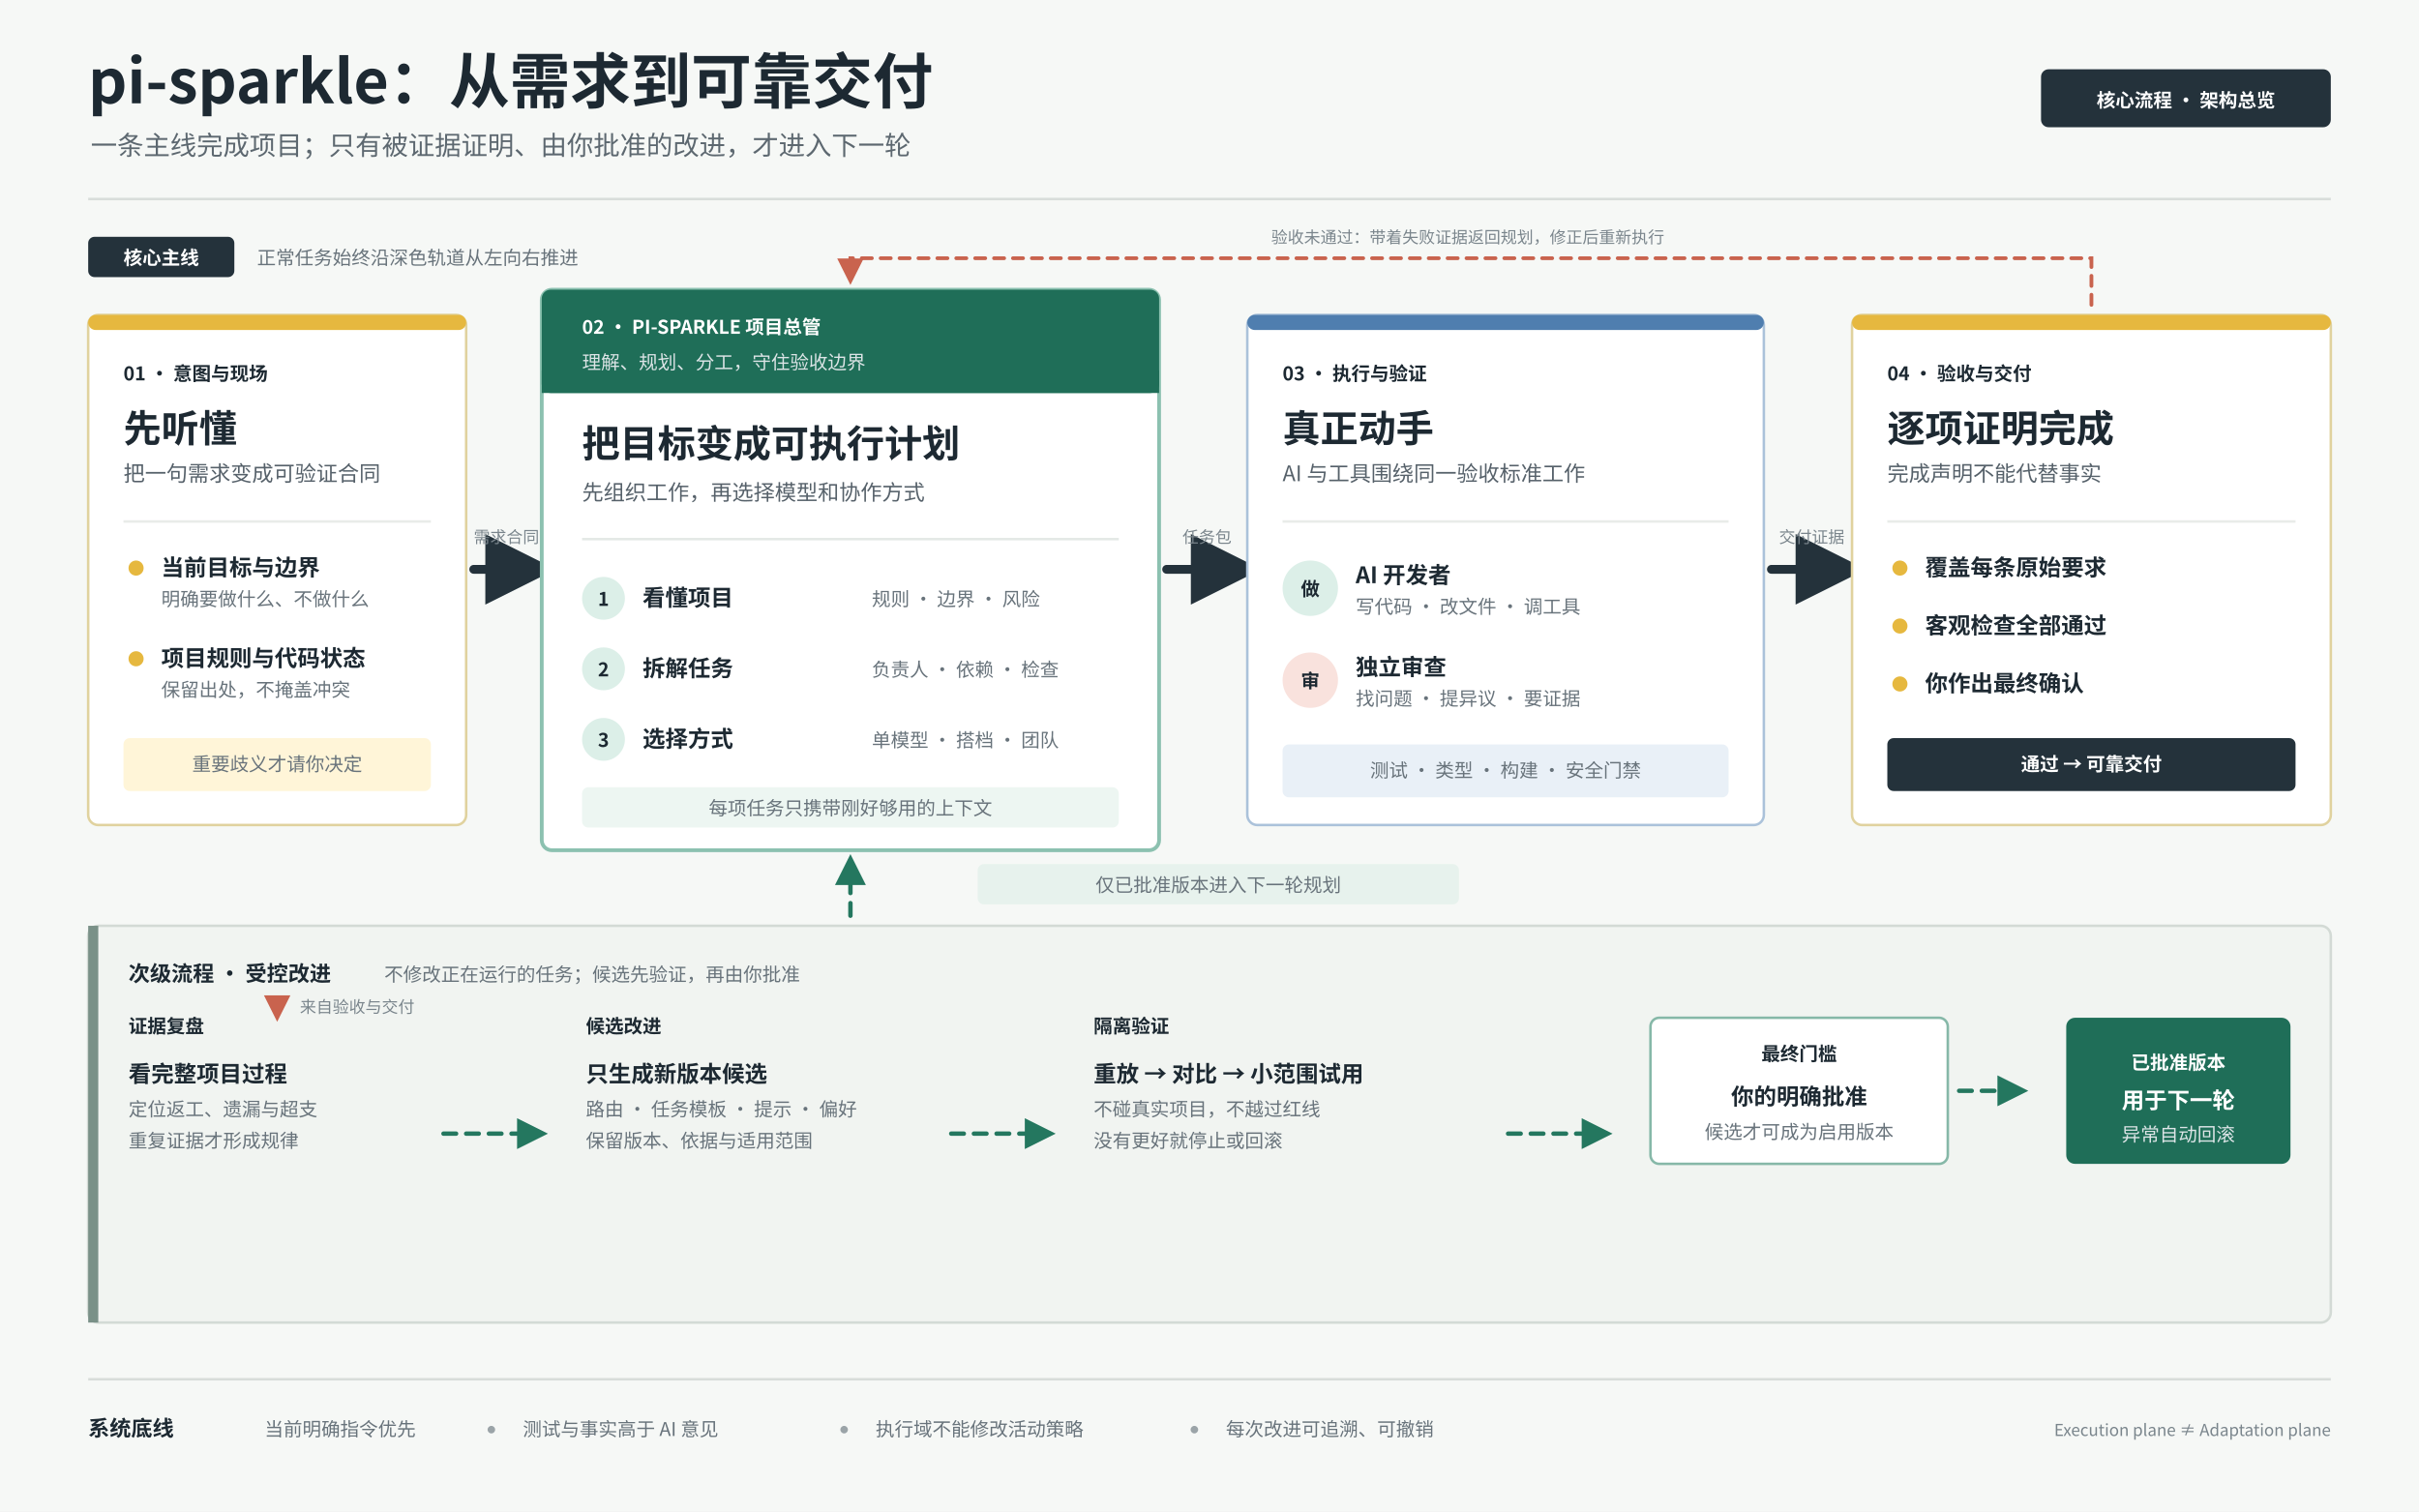
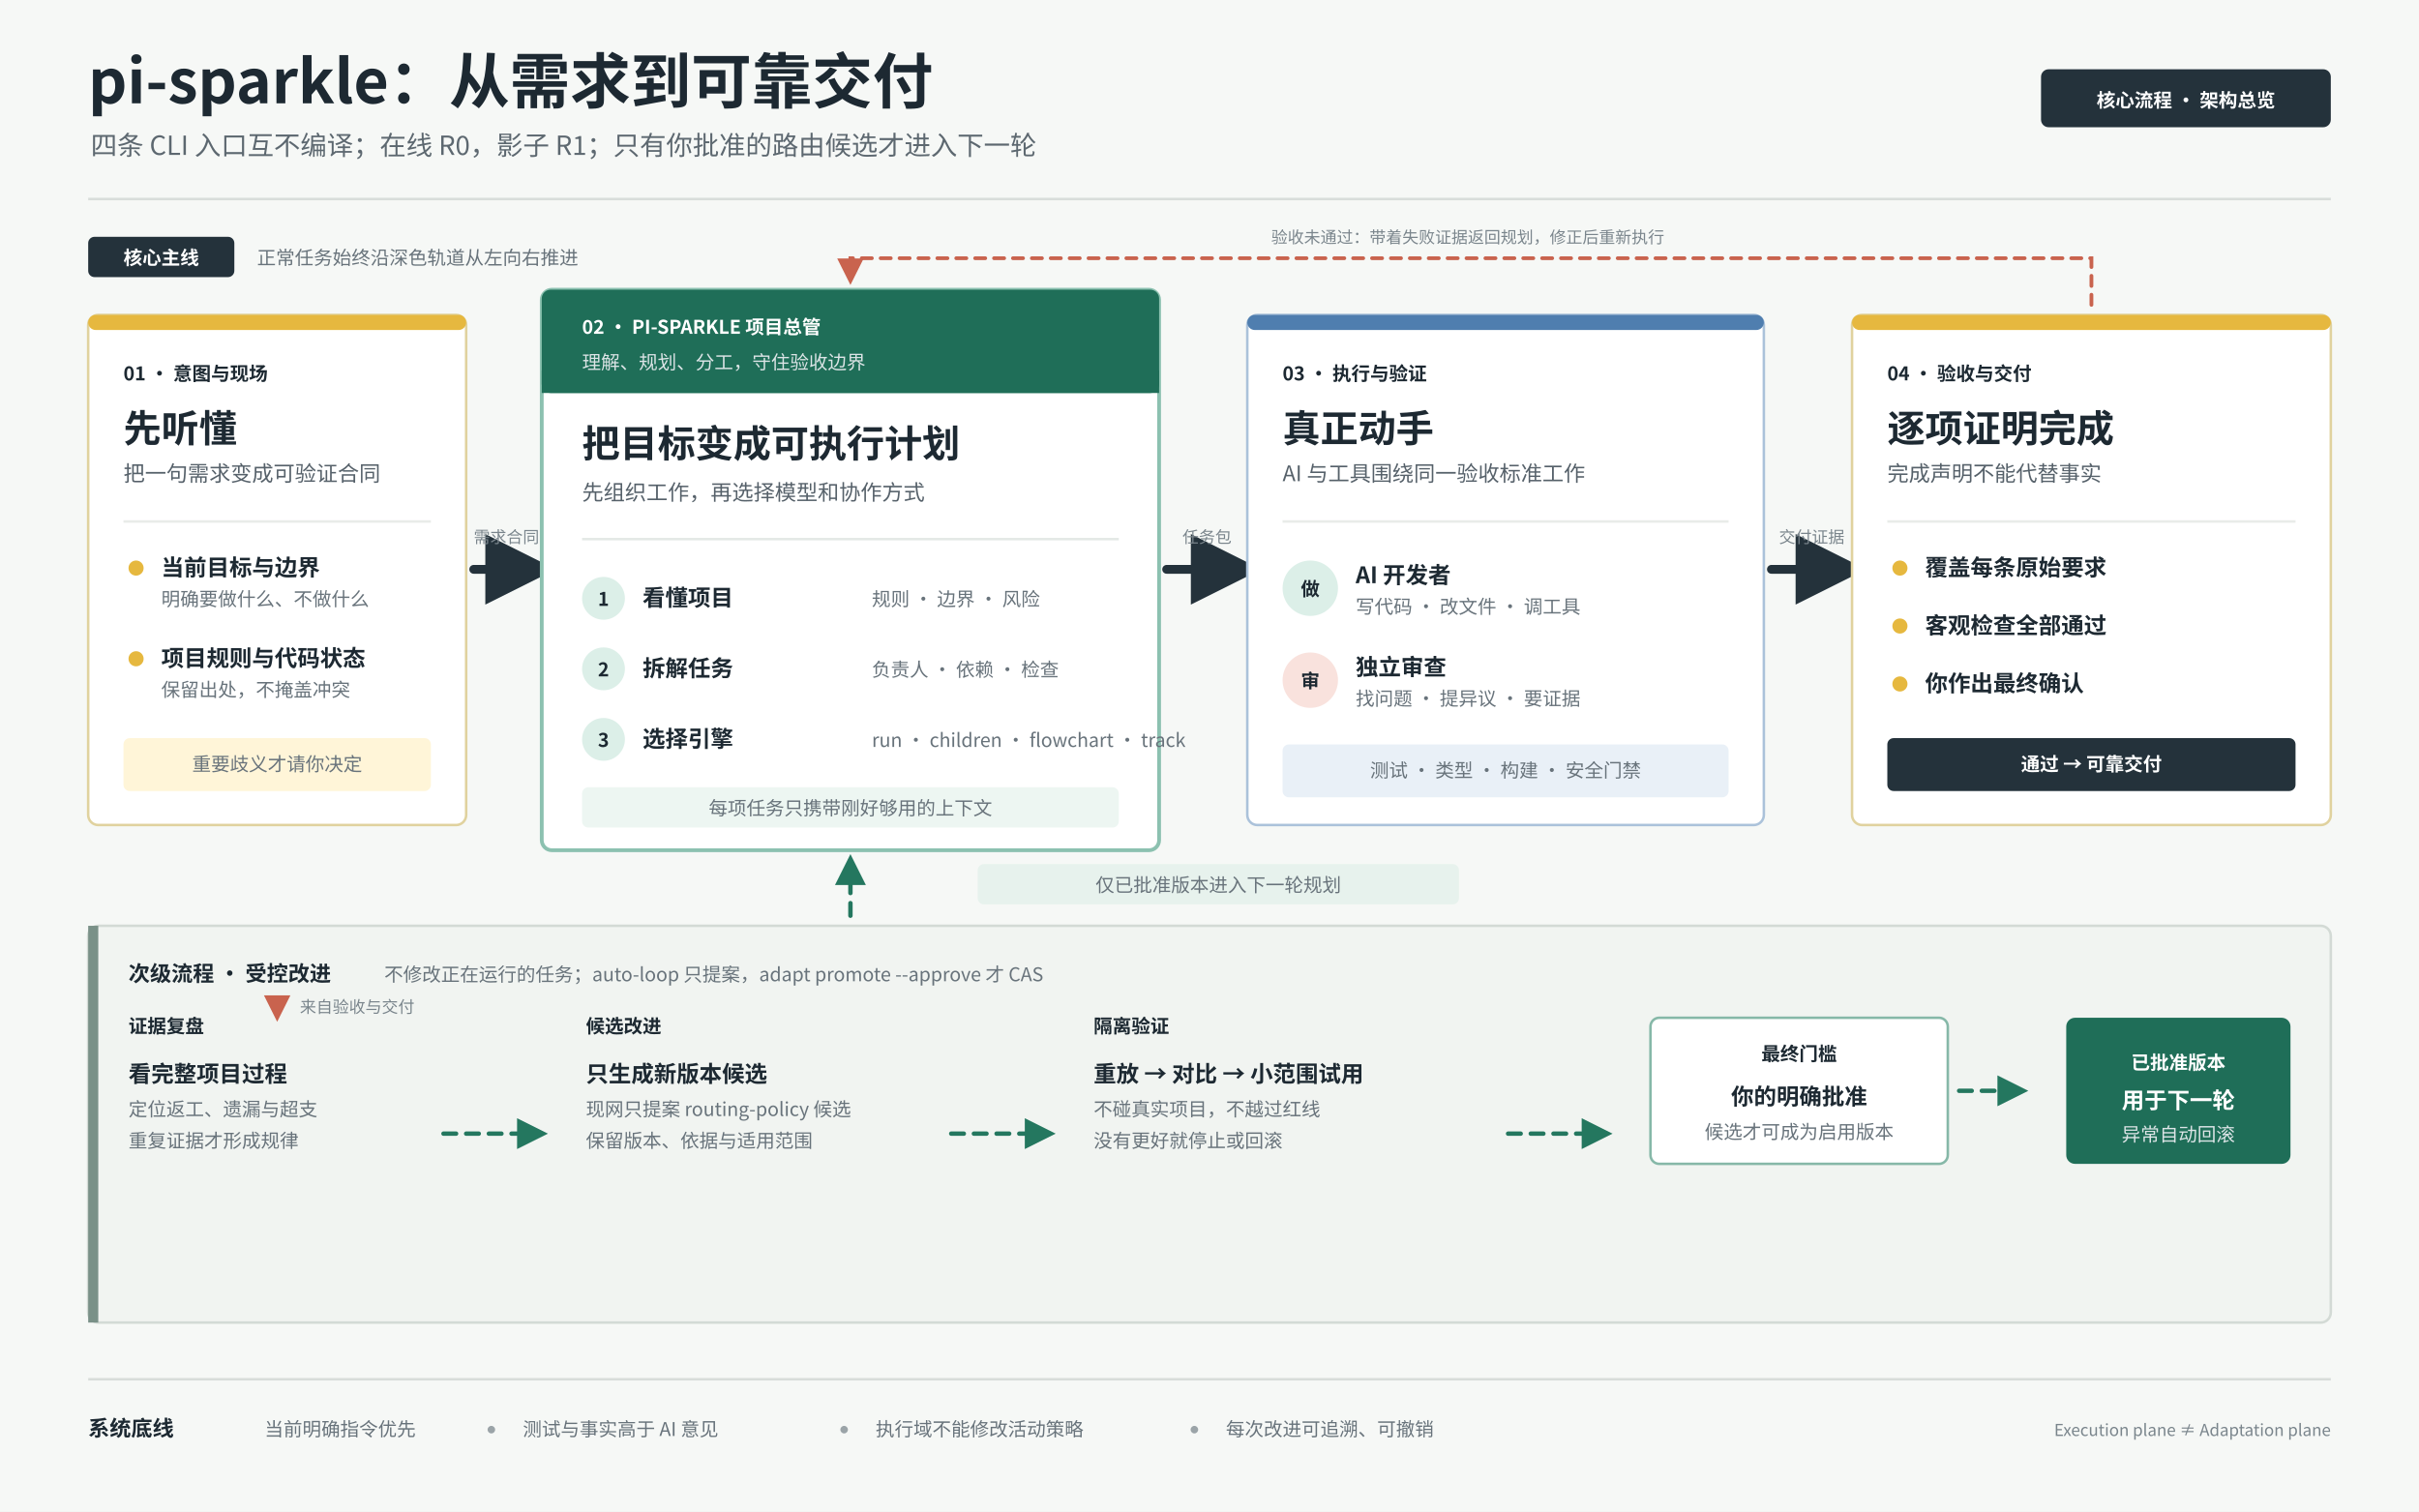
<svg xmlns="http://www.w3.org/2000/svg" width="1920" height="1200" viewBox="0 0 1920 1200" role="img" aria-labelledby="title desc">
  <defs>
    <marker id="arrow-main" viewBox="0 0 10 10" refX="8" refY="5" markerWidth="8" markerHeight="8" orient="auto">
      <path d="M0 0L10 5L0 10Z" fill="#24323B" />
    </marker>
    <marker id="arrow-green" viewBox="0 0 10 10" refX="8" refY="5" markerWidth="7" markerHeight="7" orient="auto">
      <path d="M0 0L10 5L0 10Z" fill="#24775F" />
    </marker>
    <marker id="arrow-coral" viewBox="0 0 10 10" refX="8" refY="5" markerWidth="7" markerHeight="7" orient="auto">
      <path d="M0 0L10 5L0 10Z" fill="#C9634E" />
    </marker>
    <style>
      text { font-family: "Noto Sans CJK SC", "Microsoft YaHei", "PingFang SC", sans-serif; fill: #1D2932; letter-spacing: 0; }
      .title { font-size: 48px; font-weight: 700; }
      .subtitle { font-size: 21px; fill: #5D6870; }
      .section { font-size: 17px; font-weight: 700; }
      .stage { font-size: 15px; font-weight: 700; }
      .node-title { font-size: 30px; font-weight: 700; }
      .node-sub { font-size: 17px; fill: #56616A; }
      .item { font-size: 18px; font-weight: 700; }
      .small { font-size: 15px; fill: #68737B; }
      .micro { font-size: 13px; fill: #7A858C; }
      .white { fill: #FFFFFF; }
      .muted-white { fill: #DCE4E6; }
      .main-arrow { fill: none; stroke: #24323B; stroke-width: 7; stroke-linecap: round; marker-end: url(#arrow-main); }
      .feedback { fill: none; stroke: #24775F; stroke-width: 3.5; stroke-dasharray: 10 8; stroke-linecap: round; marker-end: url(#arrow-green); }
      .rework { fill: none; stroke: #C9634E; stroke-width: 3; stroke-dasharray: 8 7; stroke-linecap: round; marker-end: url(#arrow-coral); }
    </style>
  </defs>
  <rect width="1920" height="1200" fill="#F6F8F6" />
  <text id="title-text" x="70" y="82" class="title">pi-sparkle：从需求到可靠交付</text>
-   <text x="72" y="123" class="subtitle">一条主线完成项目；只有被证据证明、由你批准的改进，才进入下一轮</text>
+   <text x="72" y="123" class="subtitle">四条 CLI 入口互不编译；在线 R0，影子 R1；只有你批准的路由候选才进入下一轮</text>
  <g transform="translate(1620 55)">
    <rect width="230" height="46" rx="6" fill="#24323B" />
    <text x="115" y="30" text-anchor="middle" class="stage white">核心流程 · 架构总览</text>
  </g>
  <path d="M70 158H1850" stroke="#D8DDDA" stroke-width="2" />
  <g transform="translate(70 188)">
    <rect width="116" height="32" rx="5" fill="#24323B" />
    <text x="58" y="22" text-anchor="middle" class="stage white">核心主线</text>
    <text x="134" y="22" class="small">正常任务始终沿深色轨道从左向右推进</text>
  </g>
  <path d="M376 452H430" class="main-arrow" />
  <path d="M926 452H990" class="main-arrow" />
  <path d="M1406 452H1470" class="main-arrow" />
  <text x="402" y="431" text-anchor="middle" class="micro">需求合同</text>
  <text x="958" y="431" text-anchor="middle" class="micro">任务包</text>
  <text x="1438" y="431" text-anchor="middle" class="micro">交付证据</text>
  <g>
    <rect x="70" y="250" width="300" height="405" rx="8" fill="#FFFFFF" stroke="#E0D29E" stroke-width="2" />
    <rect x="70" y="250" width="300" height="12" rx="6" fill="#E6B83F" />
    <text x="98" y="302" class="stage" fill="#856615">01 · 意图与现场</text>
    <text x="98" y="351" class="node-title">先听懂</text>
    <text x="98" y="382" class="node-sub">把一句需求变成可验证合同</text>
    <path d="M98 414H342" stroke="#E9ECE9" stroke-width="2" />
    <circle cx="108" cy="451" r="6" fill="#E6B83F" />
    <text x="128" y="457" class="item">当前目标与边界</text>
    <text x="128" y="481" class="small">明确要做什么、不做什么</text>
    <circle cx="108" cy="523" r="6" fill="#E6B83F" />
    <text x="128" y="529" class="item">项目规则与代码状态</text>
    <text x="128" y="553" class="small">保留出处，不掩盖冲突</text>
    <rect x="98" y="586" width="244" height="42" rx="5" fill="#FFF5D8" />
    <text x="220" y="612" text-anchor="middle" class="small" fill="#725B20">重要歧义才请你决定</text>
  </g>
  <g>
    <rect x="430" y="230" width="490" height="445" rx="8" fill="#FFFFFF" stroke="#8CC1B0" stroke-width="3" />
    <rect x="430" y="230" width="490" height="82" rx="7" fill="#1F6E58" />
    <rect x="430" y="294" width="490" height="18" fill="#1F6E58" />
    <text x="462" y="265" class="stage white">02 · PI-SPARKLE 项目总管</text>
    <text x="462" y="293" class="small muted-white">理解、规划、分工，守住验收边界</text>
    <text x="462" y="363" class="node-title">把目标变成可执行计划</text>
    <text x="462" y="397" class="node-sub">先组织工作，再选择模型和协作方式</text>
    <path d="M462 428H888" stroke="#E4E9E6" stroke-width="2" />
    <g transform="translate(462 458)">
      <circle cx="17" cy="17" r="17" fill="#DCEFE8" />
      <text x="17" y="23" text-anchor="middle" class="stage" fill="#1F6E58">1</text>
      <text x="48" y="23" class="item">看懂项目</text>
      <text x="230" y="23" class="small">规则 · 边界 · 风险</text>
    </g>
    <g transform="translate(462 514)">
      <circle cx="17" cy="17" r="17" fill="#DCEFE8" />
      <text x="17" y="23" text-anchor="middle" class="stage" fill="#1F6E58">2</text>
      <text x="48" y="23" class="item">拆解任务</text>
      <text x="230" y="23" class="small">负责人 · 依赖 · 检查</text>
    </g>
    <g transform="translate(462 570)">
      <circle cx="17" cy="17" r="17" fill="#DCEFE8" />
      <text x="17" y="23" text-anchor="middle" class="stage" fill="#1F6E58">3</text>
-       <text x="48" y="23" class="item">选择方式</text>
-       <text x="230" y="23" class="small">单模型 · 搭档 · 团队</text>
+       <text x="48" y="23" class="item">选择引擎</text>
+       <text x="230" y="23" class="small">run · children · flowchart · track</text>
    </g>
    <rect x="462" y="625" width="426" height="32" rx="5" fill="#EDF6F2" />
    <text x="675" y="647" text-anchor="middle" class="small" fill="#1F6E58">每项任务只携带刚好够用的上下文</text>
  </g>
  <g>
    <rect x="990" y="250" width="410" height="405" rx="8" fill="#FFFFFF" stroke="#ABC2DA" stroke-width="2" />
    <rect x="990" y="250" width="410" height="12" rx="6" fill="#4F7EAF" />
    <text x="1018" y="302" class="stage" fill="#355F8B">03 · 执行与验证</text>
    <text x="1018" y="351" class="node-title">真正动手</text>
    <text x="1018" y="382" class="node-sub">AI 与工具围绕同一验收标准工作</text>
    <path d="M1018 414H1372" stroke="#E9ECE9" stroke-width="2" />
    <g transform="translate(1018 445)">
      <circle cx="22" cy="22" r="22" fill="#DCEFE8" />
      <text x="22" y="28" text-anchor="middle" class="stage" fill="#1F6E58">做</text>
      <text x="58" y="18" class="item">AI 开发者</text>
      <text x="58" y="42" class="small">写代码 · 改文件 · 调工具</text>
    </g>
    <g transform="translate(1018 518)">
      <circle cx="22" cy="22" r="22" fill="#F9E2DD" />
      <text x="22" y="28" text-anchor="middle" class="stage" fill="#A94F3D">审</text>
      <text x="58" y="18" class="item">独立审查</text>
      <text x="58" y="42" class="small">找问题 · 提异议 · 要证据</text>
    </g>
    <rect x="1018" y="591" width="354" height="42" rx="5" fill="#E9F0F7" />
    <text x="1195" y="617" text-anchor="middle" class="small" fill="#355F8B">测试 · 类型 · 构建 · 安全门禁</text>
  </g>
  <g>
    <rect x="1470" y="250" width="380" height="405" rx="8" fill="#FFFFFF" stroke="#E0D29E" stroke-width="2" />
    <rect x="1470" y="250" width="380" height="12" rx="6" fill="#E6B83F" />
    <text x="1498" y="302" class="stage" fill="#856615">04 · 验收与交付</text>
    <text x="1498" y="351" class="node-title">逐项证明完成</text>
    <text x="1498" y="382" class="node-sub">完成声明不能代替事实</text>
    <path d="M1498 414H1822" stroke="#E9ECE9" stroke-width="2" />
    <circle cx="1508" cy="451" r="6" fill="#E6B83F" />
    <text x="1528" y="457" class="item">覆盖每条原始要求</text>
    <circle cx="1508" cy="497" r="6" fill="#E6B83F" />
    <text x="1528" y="503" class="item">客观检查全部通过</text>
    <circle cx="1508" cy="543" r="6" fill="#E6B83F" />
    <text x="1528" y="549" class="item">你作出最终确认</text>
    <rect x="1498" y="586" width="324" height="42" rx="5" fill="#24323B" />
    <text x="1660" y="612" text-anchor="middle" class="stage white">通过 → 可靠交付</text>
  </g>
  <path d="M1660 242V205H675V222" class="rework" />
  <text x="1165" y="193" text-anchor="middle" class="micro" fill="#A94F3D">验收未通过：带着失败证据返回规划，修正后重新执行</text>
  <g>
    <rect x="70" y="735" width="1780" height="315" rx="8" fill="#F1F4F1" stroke="#D3DAD5" stroke-width="2" />
    <rect x="70" y="735" width="8" height="315" fill="#7A9188" />
    <text x="102" y="779" class="section">次级流程 · 受控改进</text>
-     <text x="305" y="779" class="small">不修改正在运行的任务；候选先验证，再由你批准</text>
+     <text x="305" y="779" class="small">不修改正在运行的任务；auto-loop 只提案，adapt promote --approve 才 CAS</text>
    <path d="M220 793V807" class="rework" />
    <text x="238" y="804" class="micro" fill="#A94F3D">来自验收与交付</text>
    <g transform="translate(102 820)">
      <text x="0" y="0" class="stage" fill="#A94F3D">证据复盘</text>
      <text x="0" y="39" class="item">看完整项目过程</text>
      <text x="0" y="66" class="small">定位返工、遗漏与超支</text>
      <text x="0" y="91" class="small">重复证据才形成规律</text>
    </g>
    <path d="M352 900H430" class="feedback" />
    <g transform="translate(465 820)">
      <text x="0" y="0" class="stage" fill="#1F6E58">候选改进</text>
      <text x="0" y="39" class="item">只生成新版本候选</text>
-       <text x="0" y="66" class="small">路由 · 任务模板 · 提示 · 偏好</text>
+       <text x="0" y="66" class="small">现网只提案 routing-policy 候选</text>
      <text x="0" y="91" class="small">保留版本、依据与适用范围</text>
    </g>
    <path d="M755 900H833" class="feedback" />
    <g transform="translate(868 820)">
      <text x="0" y="0" class="stage" fill="#1F6E58">隔离验证</text>
      <text x="0" y="39" class="item">重放 → 对比 → 小范围试用</text>
      <text x="0" y="66" class="small">不碰真实项目，不越过红线</text>
      <text x="0" y="91" class="small">没有更好就停止或回滚</text>
    </g>
    <path d="M1197 900H1275" class="feedback" />
    <g transform="translate(1310 808)">
      <rect width="236" height="116" rx="7" fill="#FFFFFF" stroke="#86B8A8" stroke-width="2" />
      <text x="118" y="34" text-anchor="middle" class="stage" fill="#1F6E58">最终门槛</text>
      <text x="118" y="69" text-anchor="middle" class="item">你的明确批准</text>
      <text x="118" y="96" text-anchor="middle" class="small">候选才可成为启用版本</text>
    </g>
    <path d="M1555 866H1605" class="feedback" />
    <g transform="translate(1640 808)">
      <rect width="178" height="116" rx="7" fill="#1F6E58" />
      <text x="89" y="41" text-anchor="middle" class="stage white">已批准版本</text>
      <text x="89" y="72" text-anchor="middle" class="item white">用于下一轮</text>
      <text x="89" y="98" text-anchor="middle" class="small muted-white">异常自动回滚</text>
    </g>
  </g>
  <path d="M675 727V683" class="feedback" />
  <rect x="776" y="686" width="382" height="32" rx="5" fill="#E7F2ED" />
  <text x="967" y="708" text-anchor="middle" class="small" fill="#1F6E58">仅已批准版本进入下一轮规划</text>
  <path d="M70 1095H1850" stroke="#D8DDDA" stroke-width="2" />
  <text x="70" y="1140" class="section">系统底线</text>
  <text x="210" y="1140" class="small">当前明确指令优先</text>
  <circle cx="390" cy="1135" r="3" fill="#9BA4A8" />
  <text x="415" y="1140" class="small">测试与事实高于 AI 意见</text>
  <circle cx="670" cy="1135" r="3" fill="#9BA4A8" />
  <text x="695" y="1140" class="small">执行域不能修改活动策略</text>
  <circle cx="948" cy="1135" r="3" fill="#9BA4A8" />
  <text x="973" y="1140" class="small">每次改进可追溯、可撤销</text>
  <text x="1850" y="1140" text-anchor="end" class="micro">Execution plane ≠ Adaptation plane</text>
</svg>
